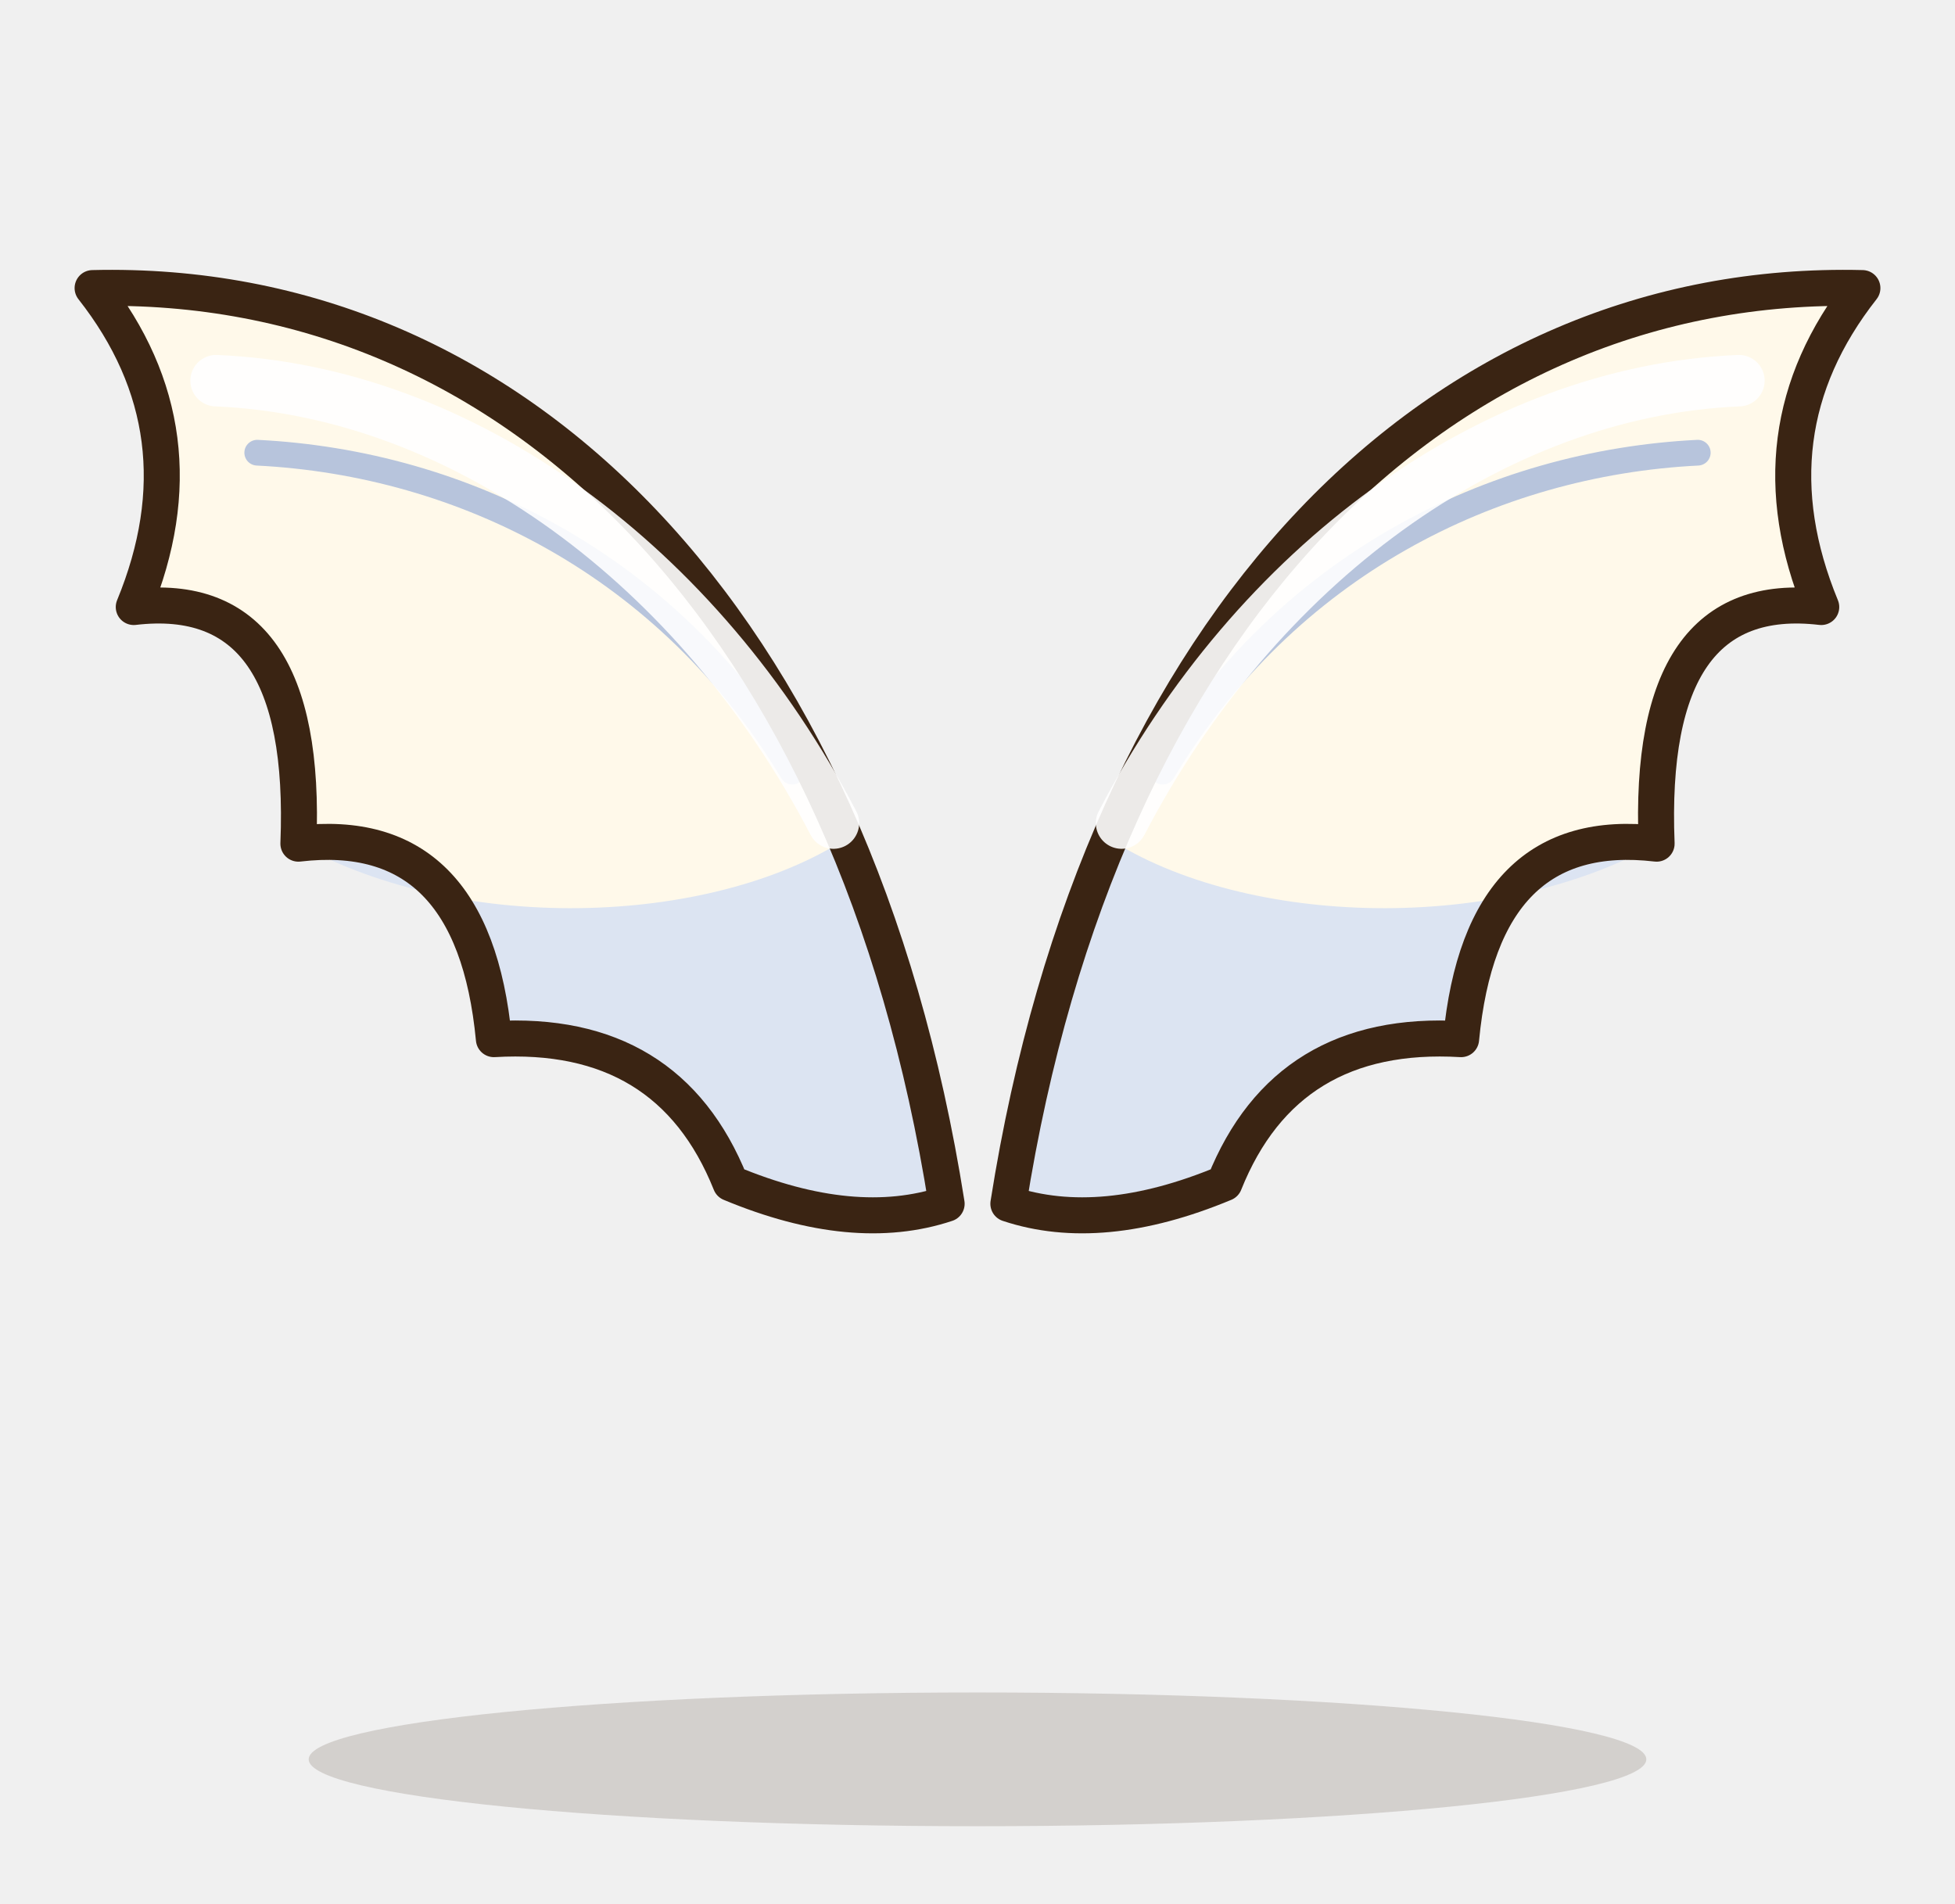
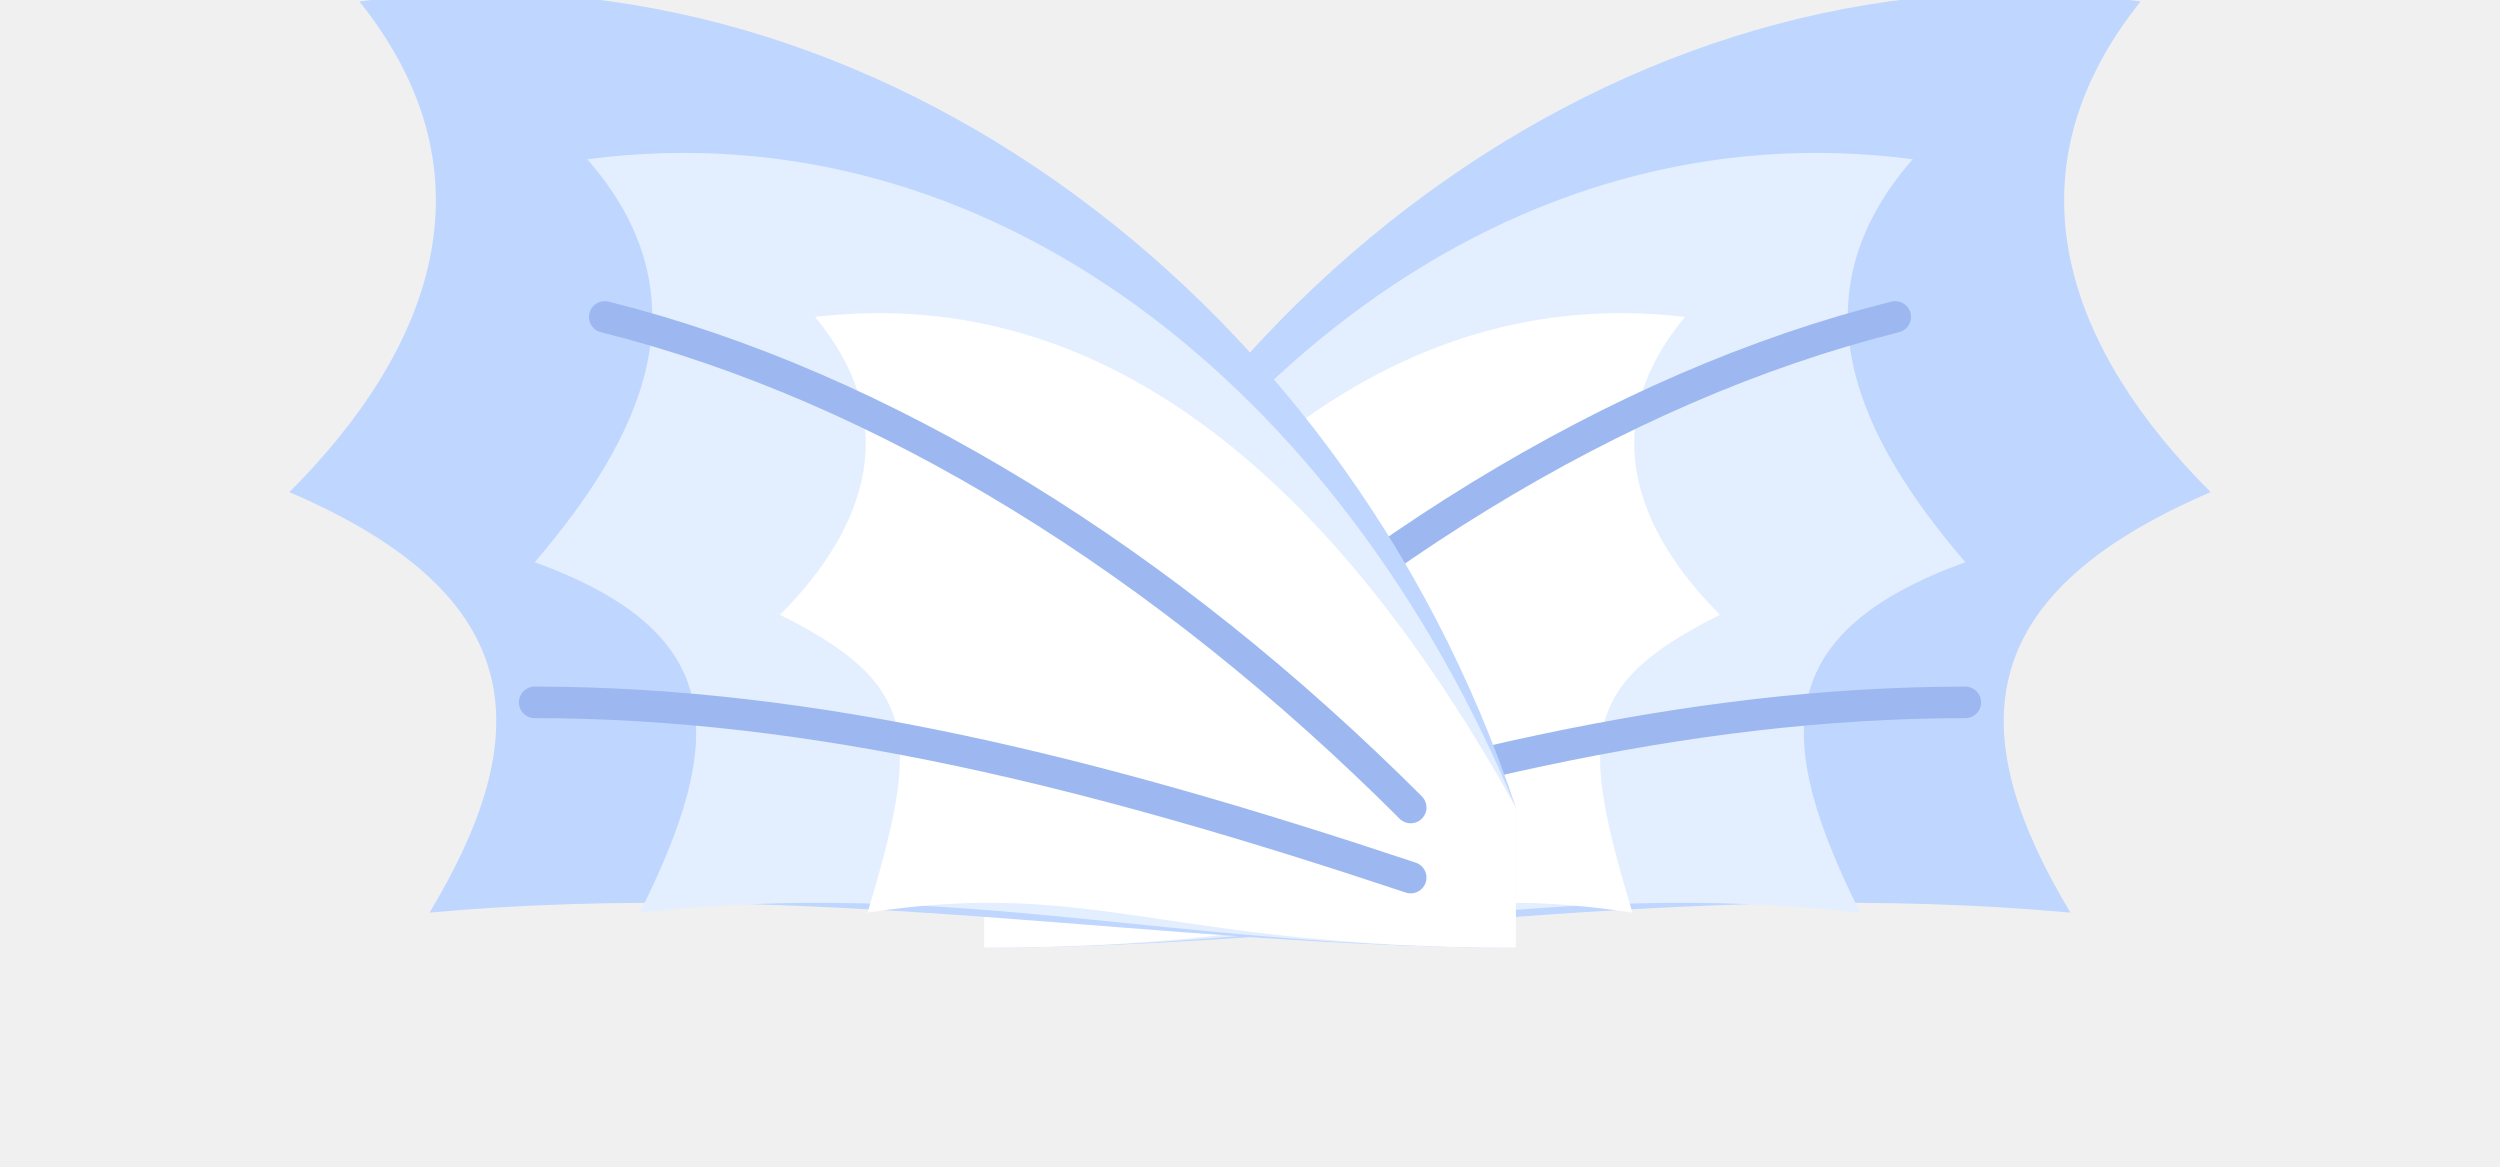
- <svg xmlns="http://www.w3.org/2000/svg" viewBox="10 10 380 370">
-   <ellipse cx="200" cy="352" rx="130" ry="13" fill="#3A2413" opacity=".16" />
-   <path d="M194 244C176 130 110 64 28 66Q50 94 36 128Q70 124 68 174Q102 170 106 212Q140 210 152 240Q176 250 194 244Z" fill="#FFF9EA" />
-   <path d="M68 174Q102 170 106 212Q140 210 152 240Q176 250 194 244C192 220 186 196 176 172C150 190 100 192 68 174Z" fill="#DCE4F2" />
-   <path d="M60 98C100 100 140 120 164 160" fill="none" stroke="#B7C4DC" stroke-width="5" stroke-linecap="round" stroke-linejoin="round" />
-   <path d="M194 244C176 130 110 64 28 66Q50 94 36 128Q70 124 68 174Q102 170 106 212Q140 210 152 240Q176 250 194 244Z" fill="none" stroke="#3A2413" stroke-width="7" stroke-linejoin="round" stroke-linecap="round" />
-   <path d="M52 84C100 86 146 120 172 170" fill="none" stroke="#fff" stroke-width="10" stroke-linecap="round" opacity="0.9" />
-   <g transform="translate(400 0) scale(-1 1)">
-     <path d="M194 244C176 130 110 64 28 66Q50 94 36 128Q70 124 68 174Q102 170 106 212Q140 210 152 240Q176 250 194 244Z" fill="#FFF9EA" />
-     <path d="M68 174Q102 170 106 212Q140 210 152 240Q176 250 194 244C192 220 186 196 176 172C150 190 100 192 68 174Z" fill="#DCE4F2" />
-     <path d="M60 98C100 100 140 120 164 160" fill="none" stroke="#B7C4DC" stroke-width="5" stroke-linecap="round" stroke-linejoin="round" />
-     <path d="M194 244C176 130 110 64 28 66Q50 94 36 128Q70 124 68 174Q102 170 106 212Q140 210 152 240Q176 250 194 244Z" fill="none" stroke="#3A2413" stroke-width="7" stroke-linejoin="round" stroke-linecap="round" />
-     <path d="M52 84C100 86 146 120 172 170" fill="none" stroke="#fff" stroke-width="10" stroke-linecap="round" opacity="0.9" />
+ <svg xmlns="http://www.w3.org/2000/svg" viewBox="-70 10 300 140">
+   <defs>
+     <linearGradient id="igold" x1="0" y1="0" x2="0" y2="1">
+       <stop offset="0" stop-color="#FFF0A8" />
+       <stop offset=".5" stop-color="#FFC93C" />
+       <stop offset="1" stop-color="#E09A1E" />
+     </linearGradient>
+     <radialGradient id="ishine" cx=".35" cy=".3" r=".8">
+       <stop offset="0" stop-color="#fff" stop-opacity=".7" />
+       <stop offset="1" stop-color="#fff" stop-opacity="0" />
+     </radialGradient>
+     <linearGradient id="ifw" x1="0" y1="0" x2="1" y2="1">
+       <stop offset="0" stop-color="#5FDCFF" />
+       <stop offset=".5" stop-color="#9A7BFF" />
+       <stop offset="1" stop-color="#FF7FC0" />
+     </linearGradient>
+   </defs>
+   <g transform="translate(80 104) scale(1.45) translate(-80 -104)">
+     <g style="transform-origin:58px 106px">
+       <g transform="translate(58 106) scale(-1.45 1.45)">
+         <path d="M0 0C-10 -30 -38 -50 -66 -46C-58 -36 -62 -26 -70 -18C-56 -12 -56 -4 -62 6C-40 4 -20 8 0 8Z" fill="#BFD6FF" />
+         <path d="M0 0C-10 -24 -30 -40 -53 -37C-46 -29 -50 -21 -56 -14C-45 -10 -45 -4 -50 6C-32 4 -20 8 0 8Z" fill="#E3EEFF" />
+         <path d="M0 0C-10 -18 -23 -30 -40 -28C-35 -22 -37 -16 -42 -11C-34 -7 -34 -4 -37 6C-24 4 -20 8 0 8Z" fill="#FFFFFF" />
+         <path d="M-6 0C-20 -14 -36 -24 -52 -28M-6 4C-24 -2 -40 -6 -56 -6" stroke="#9DB8F0" stroke-width="1.8" fill="none" stroke-linecap="round" />
+       </g>
+     </g>
+     <g style="transform-origin:102px 106px">
+       <g transform="translate(102 106) scale(1.45 1.45)">
+         <path d="M0 0C-10 -30 -38 -50 -66 -46C-58 -36 -62 -26 -70 -18C-56 -12 -56 -4 -62 6C-40 4 -20 8 0 8Z" fill="#BFD6FF" />
+         <path d="M0 0C-10 -24 -30 -40 -53 -37C-46 -29 -50 -21 -56 -14C-45 -10 -45 -4 -50 6C-32 4 -20 8 0 8Z" fill="#E3EEFF" />
+         <path d="M0 0C-10 -18 -23 -30 -40 -28C-35 -22 -37 -16 -42 -11C-34 -7 -34 -4 -37 6C-24 4 -20 8 0 8Z" fill="#FFFFFF" />
+         <path d="M-6 0C-20 -14 -36 -24 -52 -28M-6 4C-24 -2 -40 -6 -56 -6" stroke="#9DB8F0" stroke-width="1.8" fill="none" stroke-linecap="round" />
+       </g>
+     </g>
  </g>
</svg>
